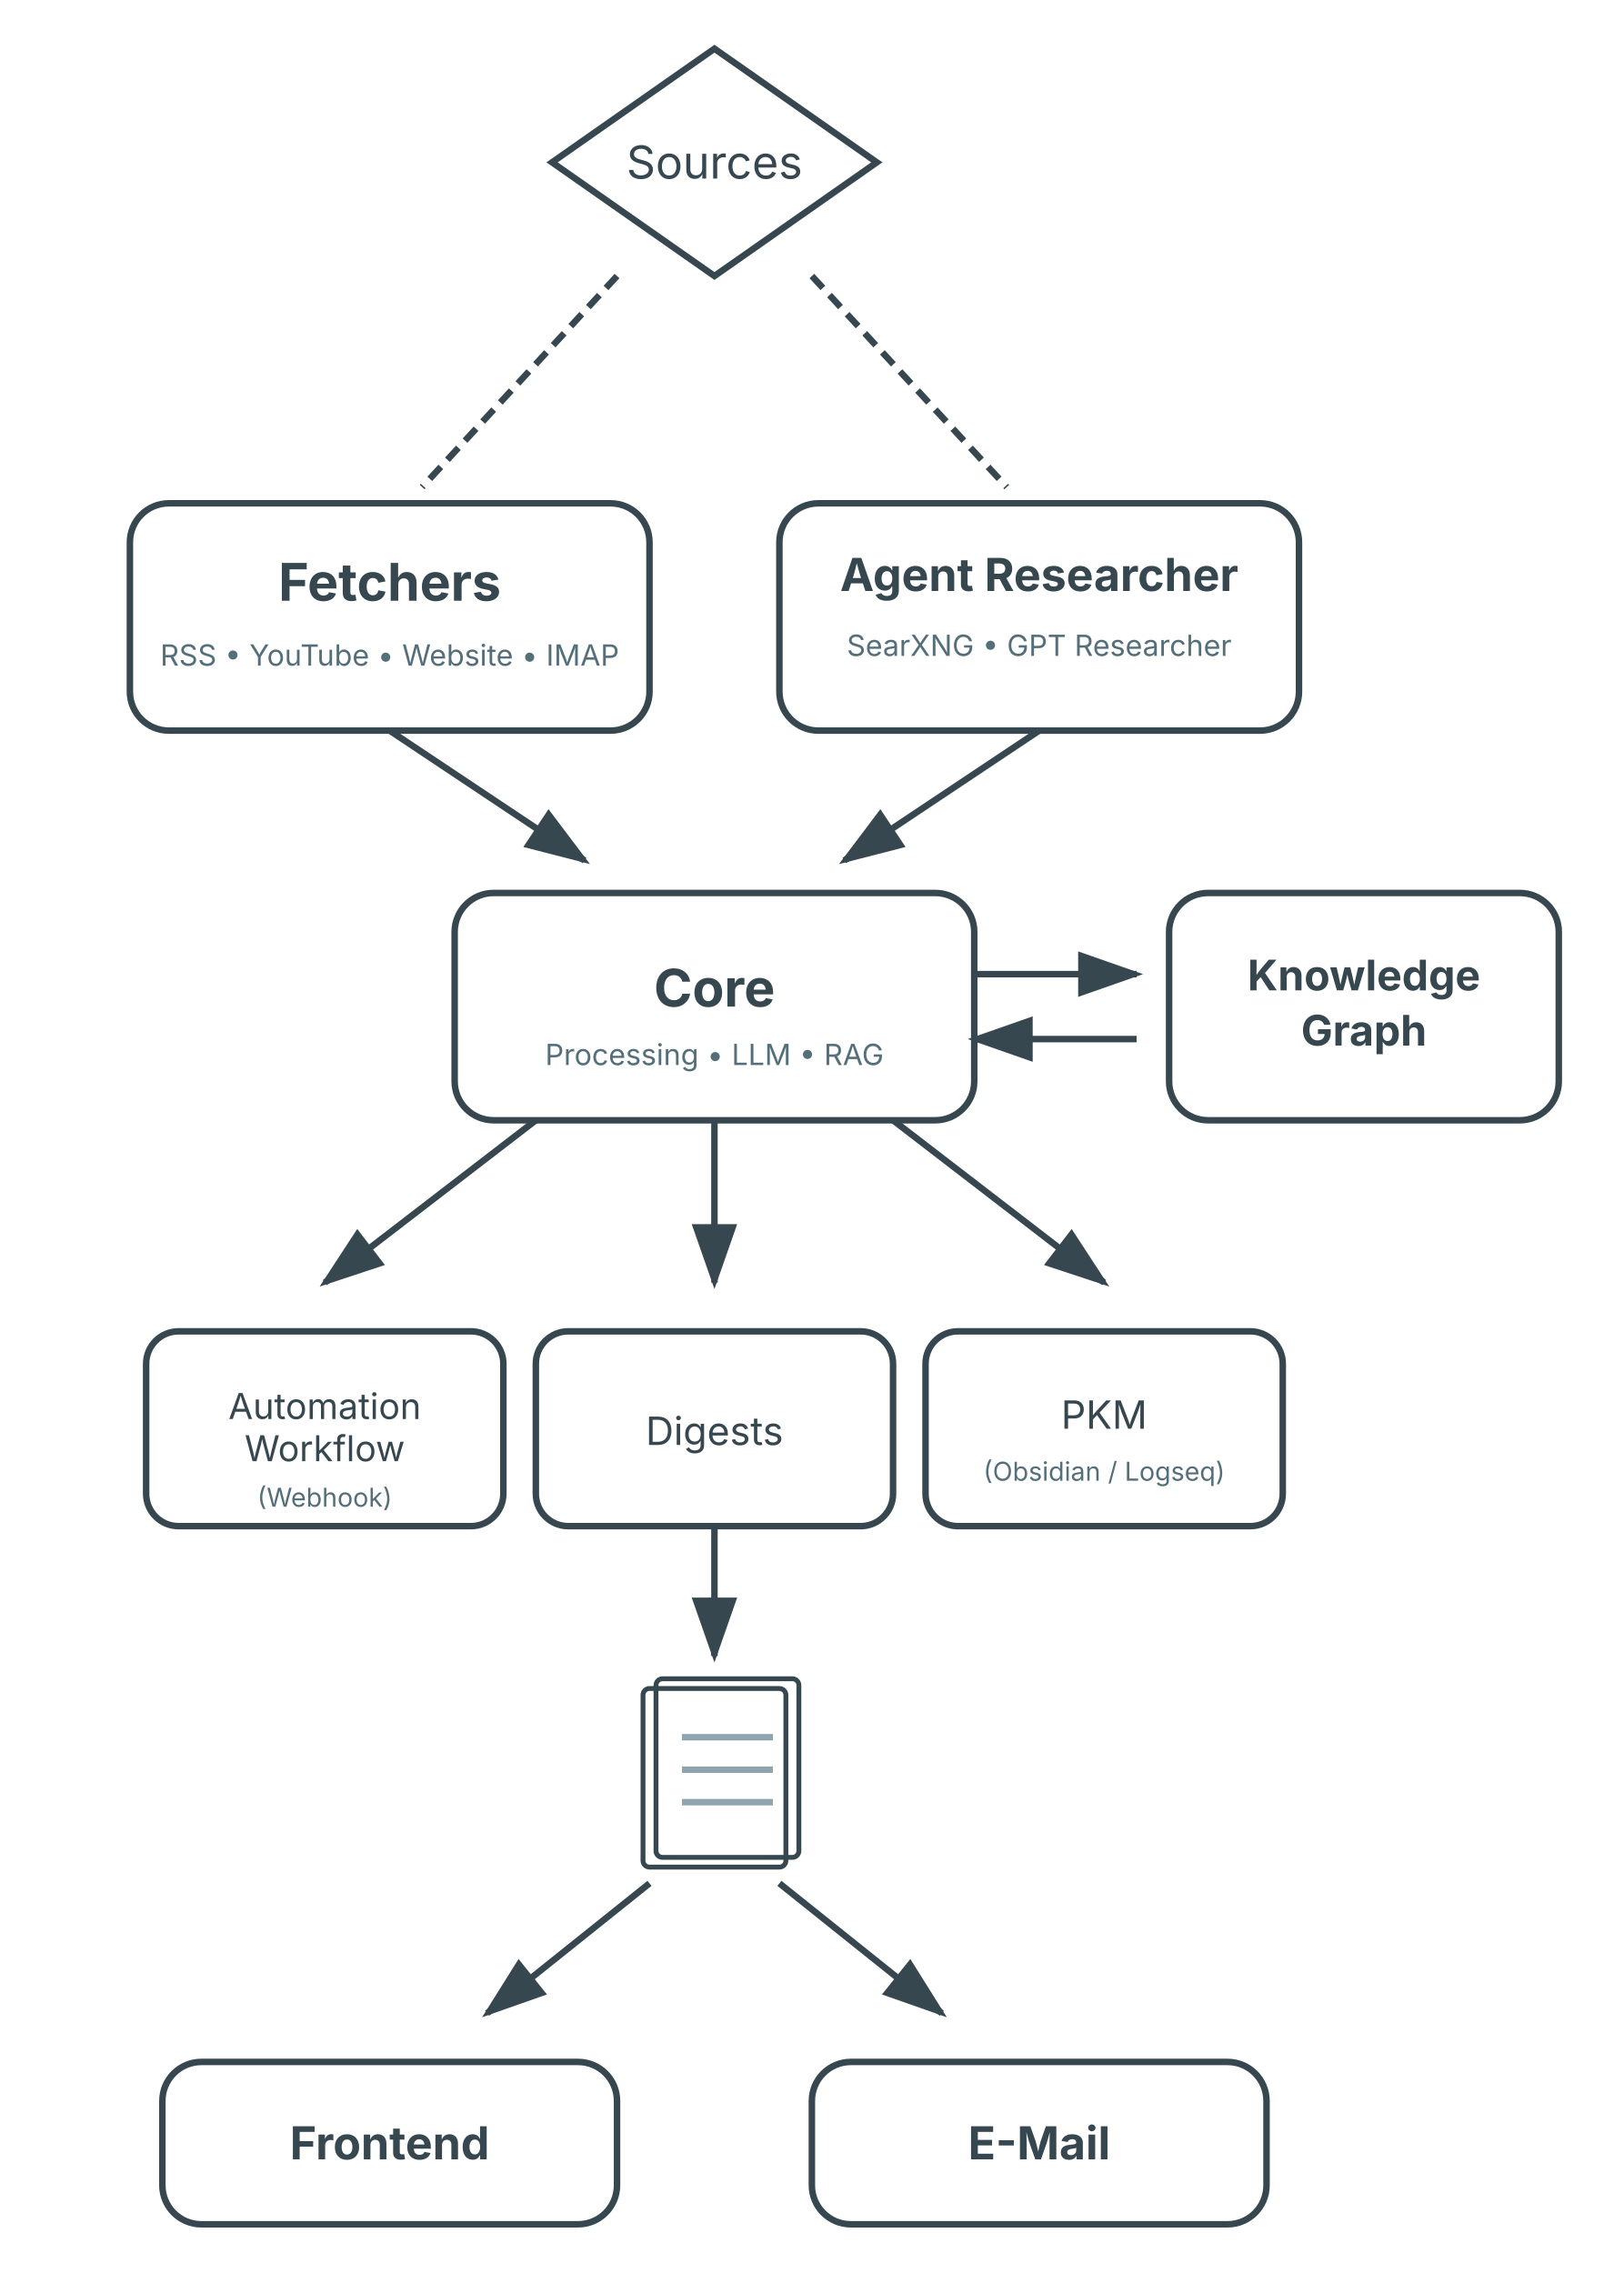
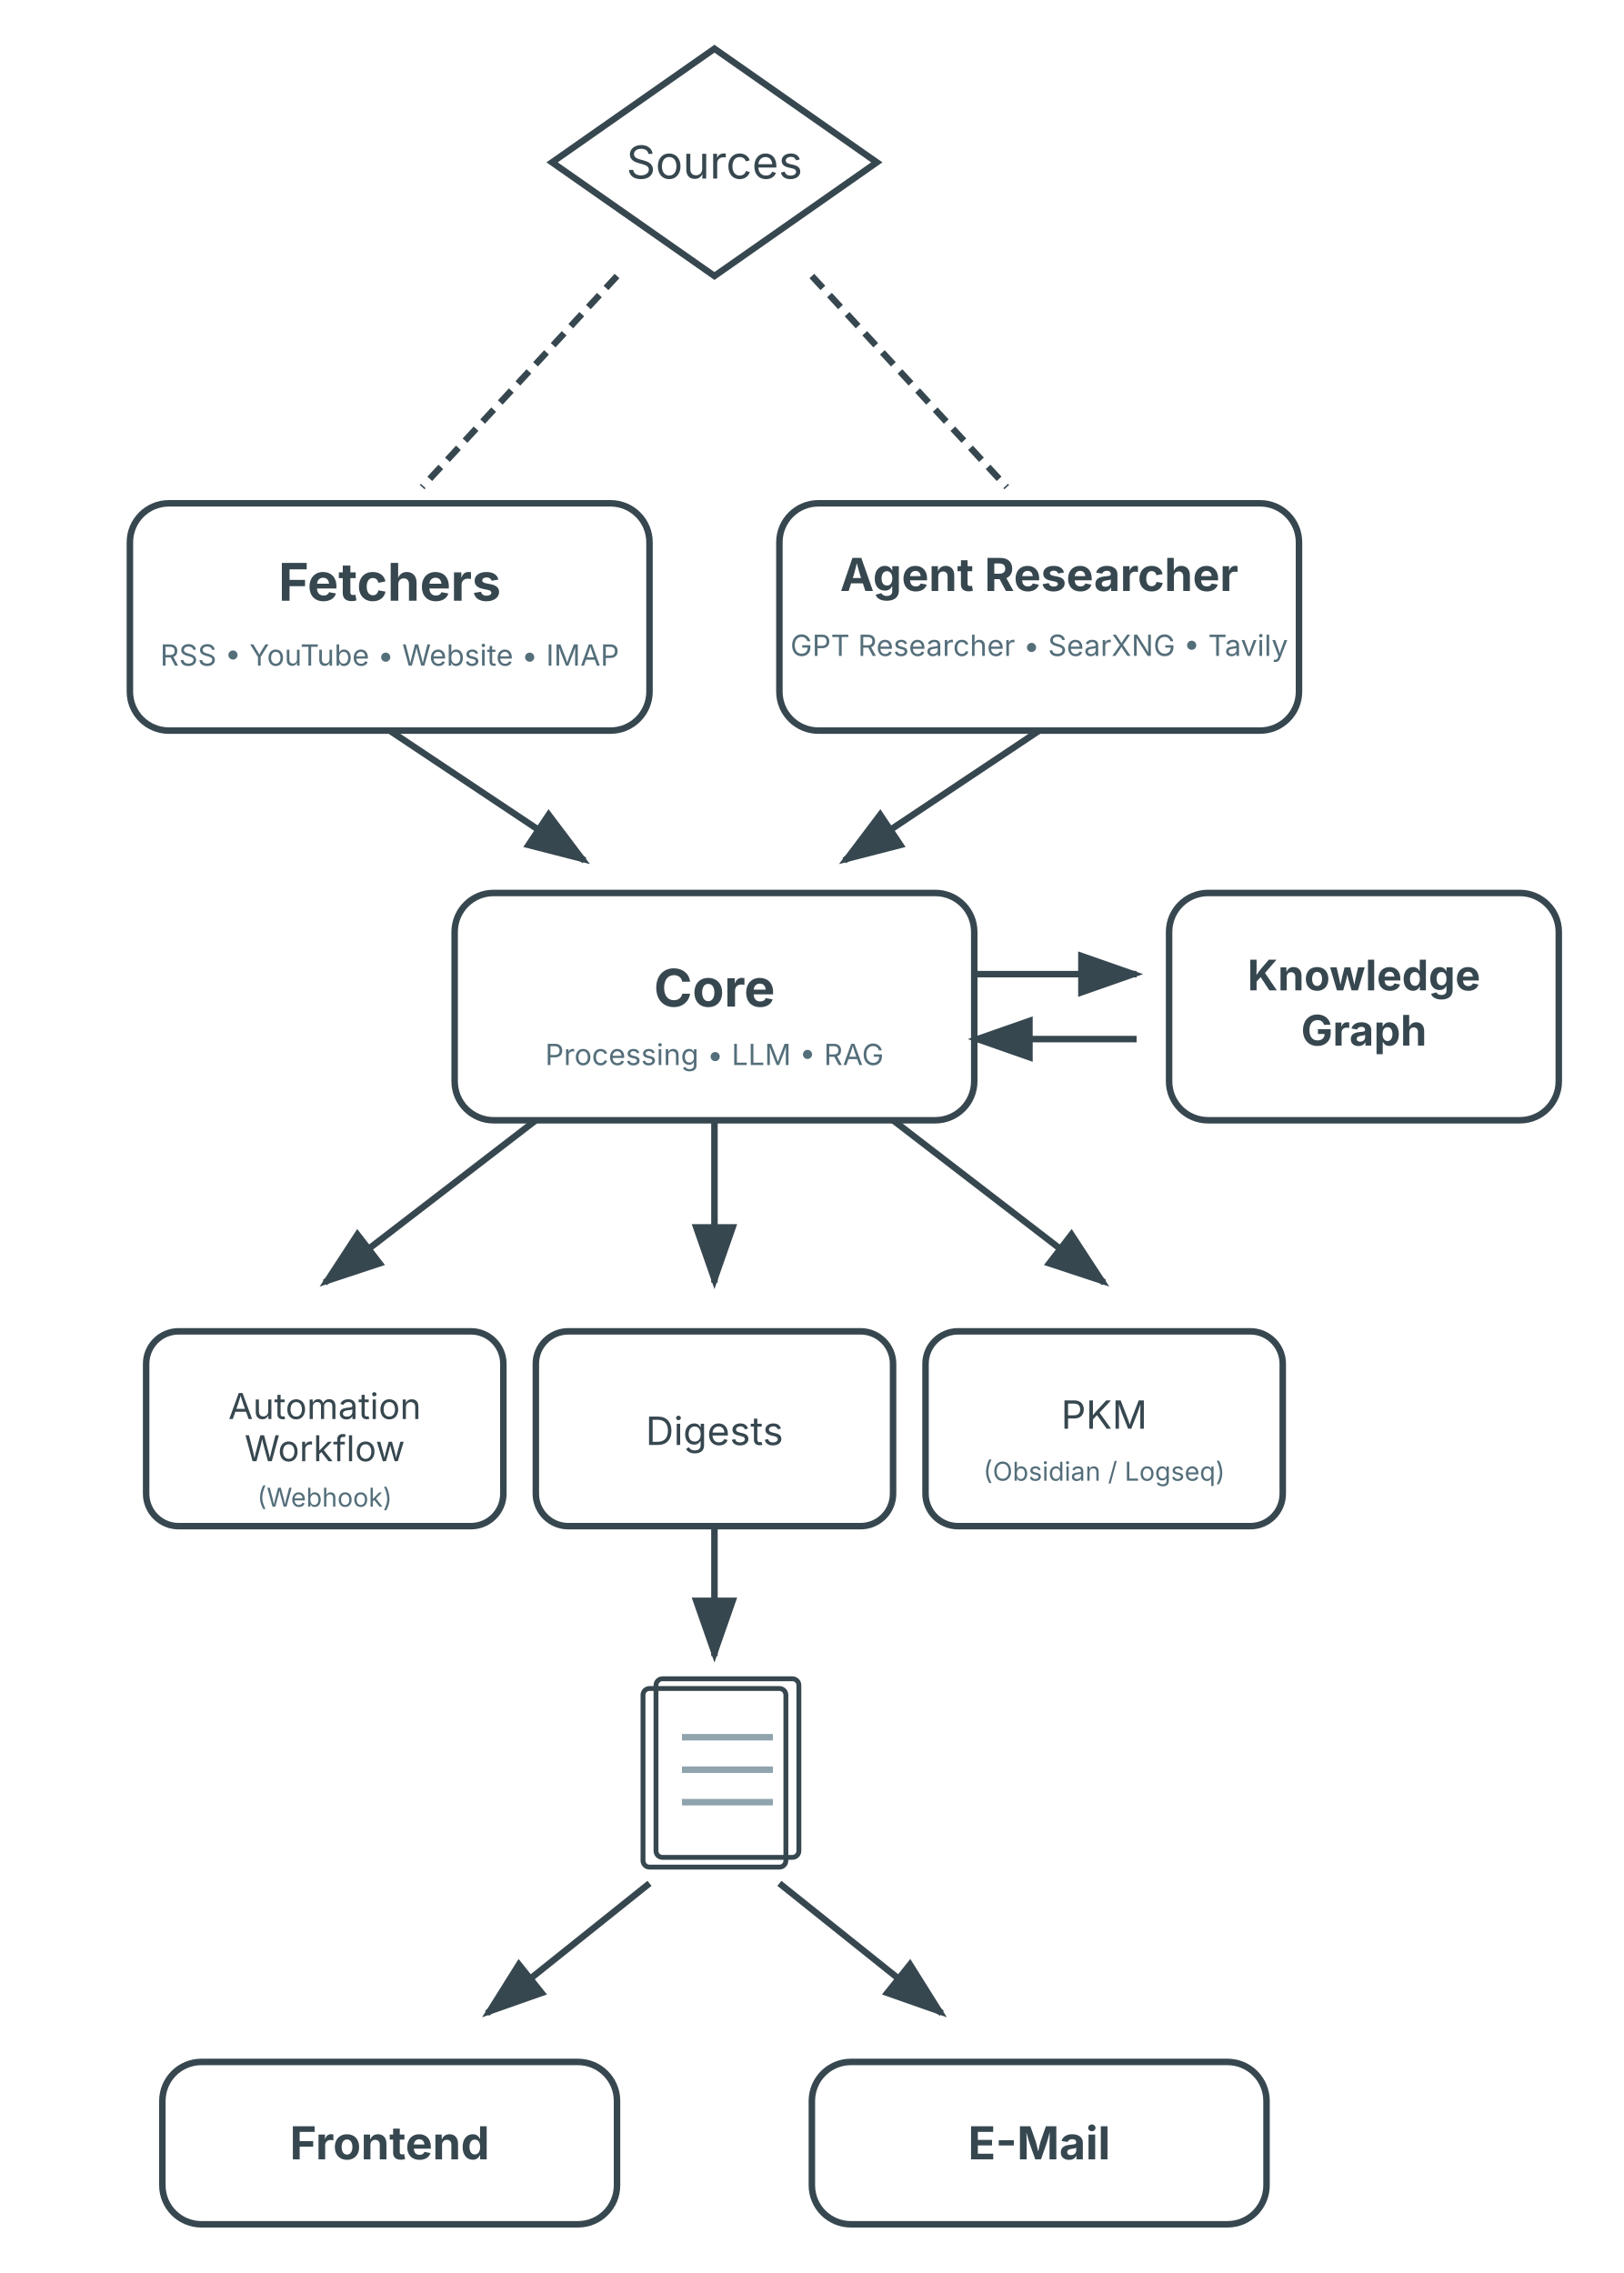
<svg xmlns="http://www.w3.org/2000/svg" viewBox="0 0 500 700" width="500" height="700">
  <defs>
    <marker id="arrow" markerWidth="10" markerHeight="7" refX="9" refY="3.5" orient="auto">
      <polygon points="0 0, 10 3.5, 0 7" fill="#37474f" />
    </marker>
  </defs>
  <rect width="500" height="700" fill="transparent" />
  <g transform="translate(220, 50)">
    <polygon points="0,-35 50,0 0,35 -50,0" fill="none" stroke="#37474f" stroke-width="2" />
    <text x="0" y="5" font-family="system-ui, -apple-system, sans-serif" font-size="14" text-anchor="middle" fill="#37474f">Sources</text>
  </g>
  <line x1="190" y1="85" x2="130" y2="150" stroke="#37474f" stroke-width="2" stroke-dasharray="5,3" />
  <line x1="250" y1="85" x2="310" y2="150" stroke="#37474f" stroke-width="2" stroke-dasharray="5,3" />
  <g transform="translate(120, 190)">
    <rect x="-80" y="-35" width="160" height="70" rx="12" fill="none" stroke="#37474f" stroke-width="2" />
    <text x="0" y="-5" font-family="system-ui, -apple-system, sans-serif" font-size="16" font-weight="bold" text-anchor="middle" fill="#37474f">Fetchers</text>
    <text x="0" y="15" font-family="system-ui, -apple-system, sans-serif" font-size="9" text-anchor="middle" fill="#546e7a">RSS • YouTube • Website • IMAP</text>
  </g>
  <g transform="translate(320, 190)">
    <rect x="-80" y="-35" width="160" height="70" rx="12" fill="none" stroke="#37474f" stroke-width="2" />
    <text x="0" y="-8" font-family="system-ui, -apple-system, sans-serif" font-size="14" font-weight="bold" text-anchor="middle" fill="#37474f">Agent Researcher</text>
-     <text x="0" y="12" font-family="system-ui, -apple-system, sans-serif" font-size="9" text-anchor="middle" fill="#546e7a">SearXNG • GPT Researcher</text>
+     <text x="0" y="12" font-family="system-ui, -apple-system, sans-serif" font-size="9" text-anchor="middle" fill="#546e7a">GPT Researcher • SearXNG • Tavily</text>
  </g>
  <line x1="120" y1="225" x2="180" y2="265" stroke="#37474f" stroke-width="2" marker-end="url(#arrow)" />
  <line x1="320" y1="225" x2="260" y2="265" stroke="#37474f" stroke-width="2" marker-end="url(#arrow)" />
  <g transform="translate(220, 310)">
    <rect x="-80" y="-35" width="160" height="70" rx="12" fill="none" stroke="#37474f" stroke-width="2" />
    <text x="0" y="0" font-family="system-ui, -apple-system, sans-serif" font-size="16" font-weight="bold" text-anchor="middle" fill="#37474f">Core</text>
    <text x="0" y="18" font-family="system-ui, -apple-system, sans-serif" font-size="9" text-anchor="middle" fill="#546e7a">Processing • LLM • RAG</text>
  </g>
  <g transform="translate(420, 310)">
    <rect x="-60" y="-35" width="120" height="70" rx="12" fill="none" stroke="#37474f" stroke-width="2" />
    <text x="0" y="-5" font-family="system-ui, -apple-system, sans-serif" font-size="13" font-weight="bold" text-anchor="middle" fill="#37474f">Knowledge</text>
    <text x="0" y="12" font-family="system-ui, -apple-system, sans-serif" font-size="13" font-weight="bold" text-anchor="middle" fill="#37474f">Graph</text>
  </g>
  <line x1="300" y1="300" x2="350" y2="300" stroke="#37474f" stroke-width="2" marker-end="url(#arrow)" />
  <line x1="350" y1="320" x2="300" y2="320" stroke="#37474f" stroke-width="2" marker-end="url(#arrow)" />
  <line x1="165" y1="345" x2="100" y2="395" stroke="#37474f" stroke-width="2" marker-end="url(#arrow)" />
  <line x1="220" y1="345" x2="220" y2="395" stroke="#37474f" stroke-width="2" marker-end="url(#arrow)" />
  <line x1="275" y1="345" x2="340" y2="395" stroke="#37474f" stroke-width="2" marker-end="url(#arrow)" />
  <g transform="translate(100, 440)">
    <rect x="-55" y="-30" width="110" height="60" rx="10" fill="none" stroke="#37474f" stroke-width="2" />
    <text x="0" y="-3" font-family="system-ui, -apple-system, sans-serif" font-size="11" text-anchor="middle" fill="#37474f">Automation</text>
    <text x="0" y="10" font-family="system-ui, -apple-system, sans-serif" font-size="11" text-anchor="middle" fill="#37474f">Workflow</text>
    <text x="0" y="24" font-family="system-ui, -apple-system, sans-serif" font-size="8" text-anchor="middle" fill="#546e7a">(Webhook)</text>
  </g>
  <g transform="translate(220, 440)">
    <rect x="-55" y="-30" width="110" height="60" rx="10" fill="none" stroke="#37474f" stroke-width="2" />
    <text x="0" y="5" font-family="system-ui, -apple-system, sans-serif" font-size="12" text-anchor="middle" fill="#37474f">Digests</text>
  </g>
  <g transform="translate(340, 440)">
    <rect x="-55" y="-30" width="110" height="60" rx="10" fill="none" stroke="#37474f" stroke-width="2" />
    <text x="0" y="0" font-family="system-ui, -apple-system, sans-serif" font-size="12" text-anchor="middle" fill="#37474f">PKM</text>
    <text x="0" y="16" font-family="system-ui, -apple-system, sans-serif" font-size="8" text-anchor="middle" fill="#546e7a">(Obsidian / Logseq)</text>
  </g>
  <line x1="220" y1="470" x2="220" y2="510" stroke="#37474f" stroke-width="2" marker-end="url(#arrow)" />
  <g transform="translate(220, 545)">
    <rect x="-22" y="-25" width="44" height="55" rx="2" fill="transparent" stroke="#37474f" stroke-width="1.5" />
    <rect x="-18" y="-28" width="44" height="55" rx="2" fill="transparent" stroke="#37474f" stroke-width="1.5" />
    <line x1="-10" y1="-10" x2="18" y2="-10" stroke="#90a4ae" stroke-width="2" />
    <line x1="-10" y1="0" x2="18" y2="0" stroke="#90a4ae" stroke-width="2" />
    <line x1="-10" y1="10" x2="18" y2="10" stroke="#90a4ae" stroke-width="2" />
  </g>
  <line x1="200" y1="580" x2="150" y2="620" stroke="#37474f" stroke-width="2" marker-end="url(#arrow)" />
  <line x1="240" y1="580" x2="290" y2="620" stroke="#37474f" stroke-width="2" marker-end="url(#arrow)" />
  <g transform="translate(120, 660)">
    <rect x="-70" y="-25" width="140" height="50" rx="12" fill="none" stroke="#37474f" stroke-width="2" />
    <text x="0" y="5" font-family="system-ui, -apple-system, sans-serif" font-size="14" font-weight="bold" text-anchor="middle" fill="#37474f">Frontend</text>
  </g>
  <g transform="translate(320, 660)">
    <rect x="-70" y="-25" width="140" height="50" rx="12" fill="none" stroke="#37474f" stroke-width="2" />
    <text x="0" y="5" font-family="system-ui, -apple-system, sans-serif" font-size="14" font-weight="bold" text-anchor="middle" fill="#37474f">E-Mail</text>
  </g>
</svg>
